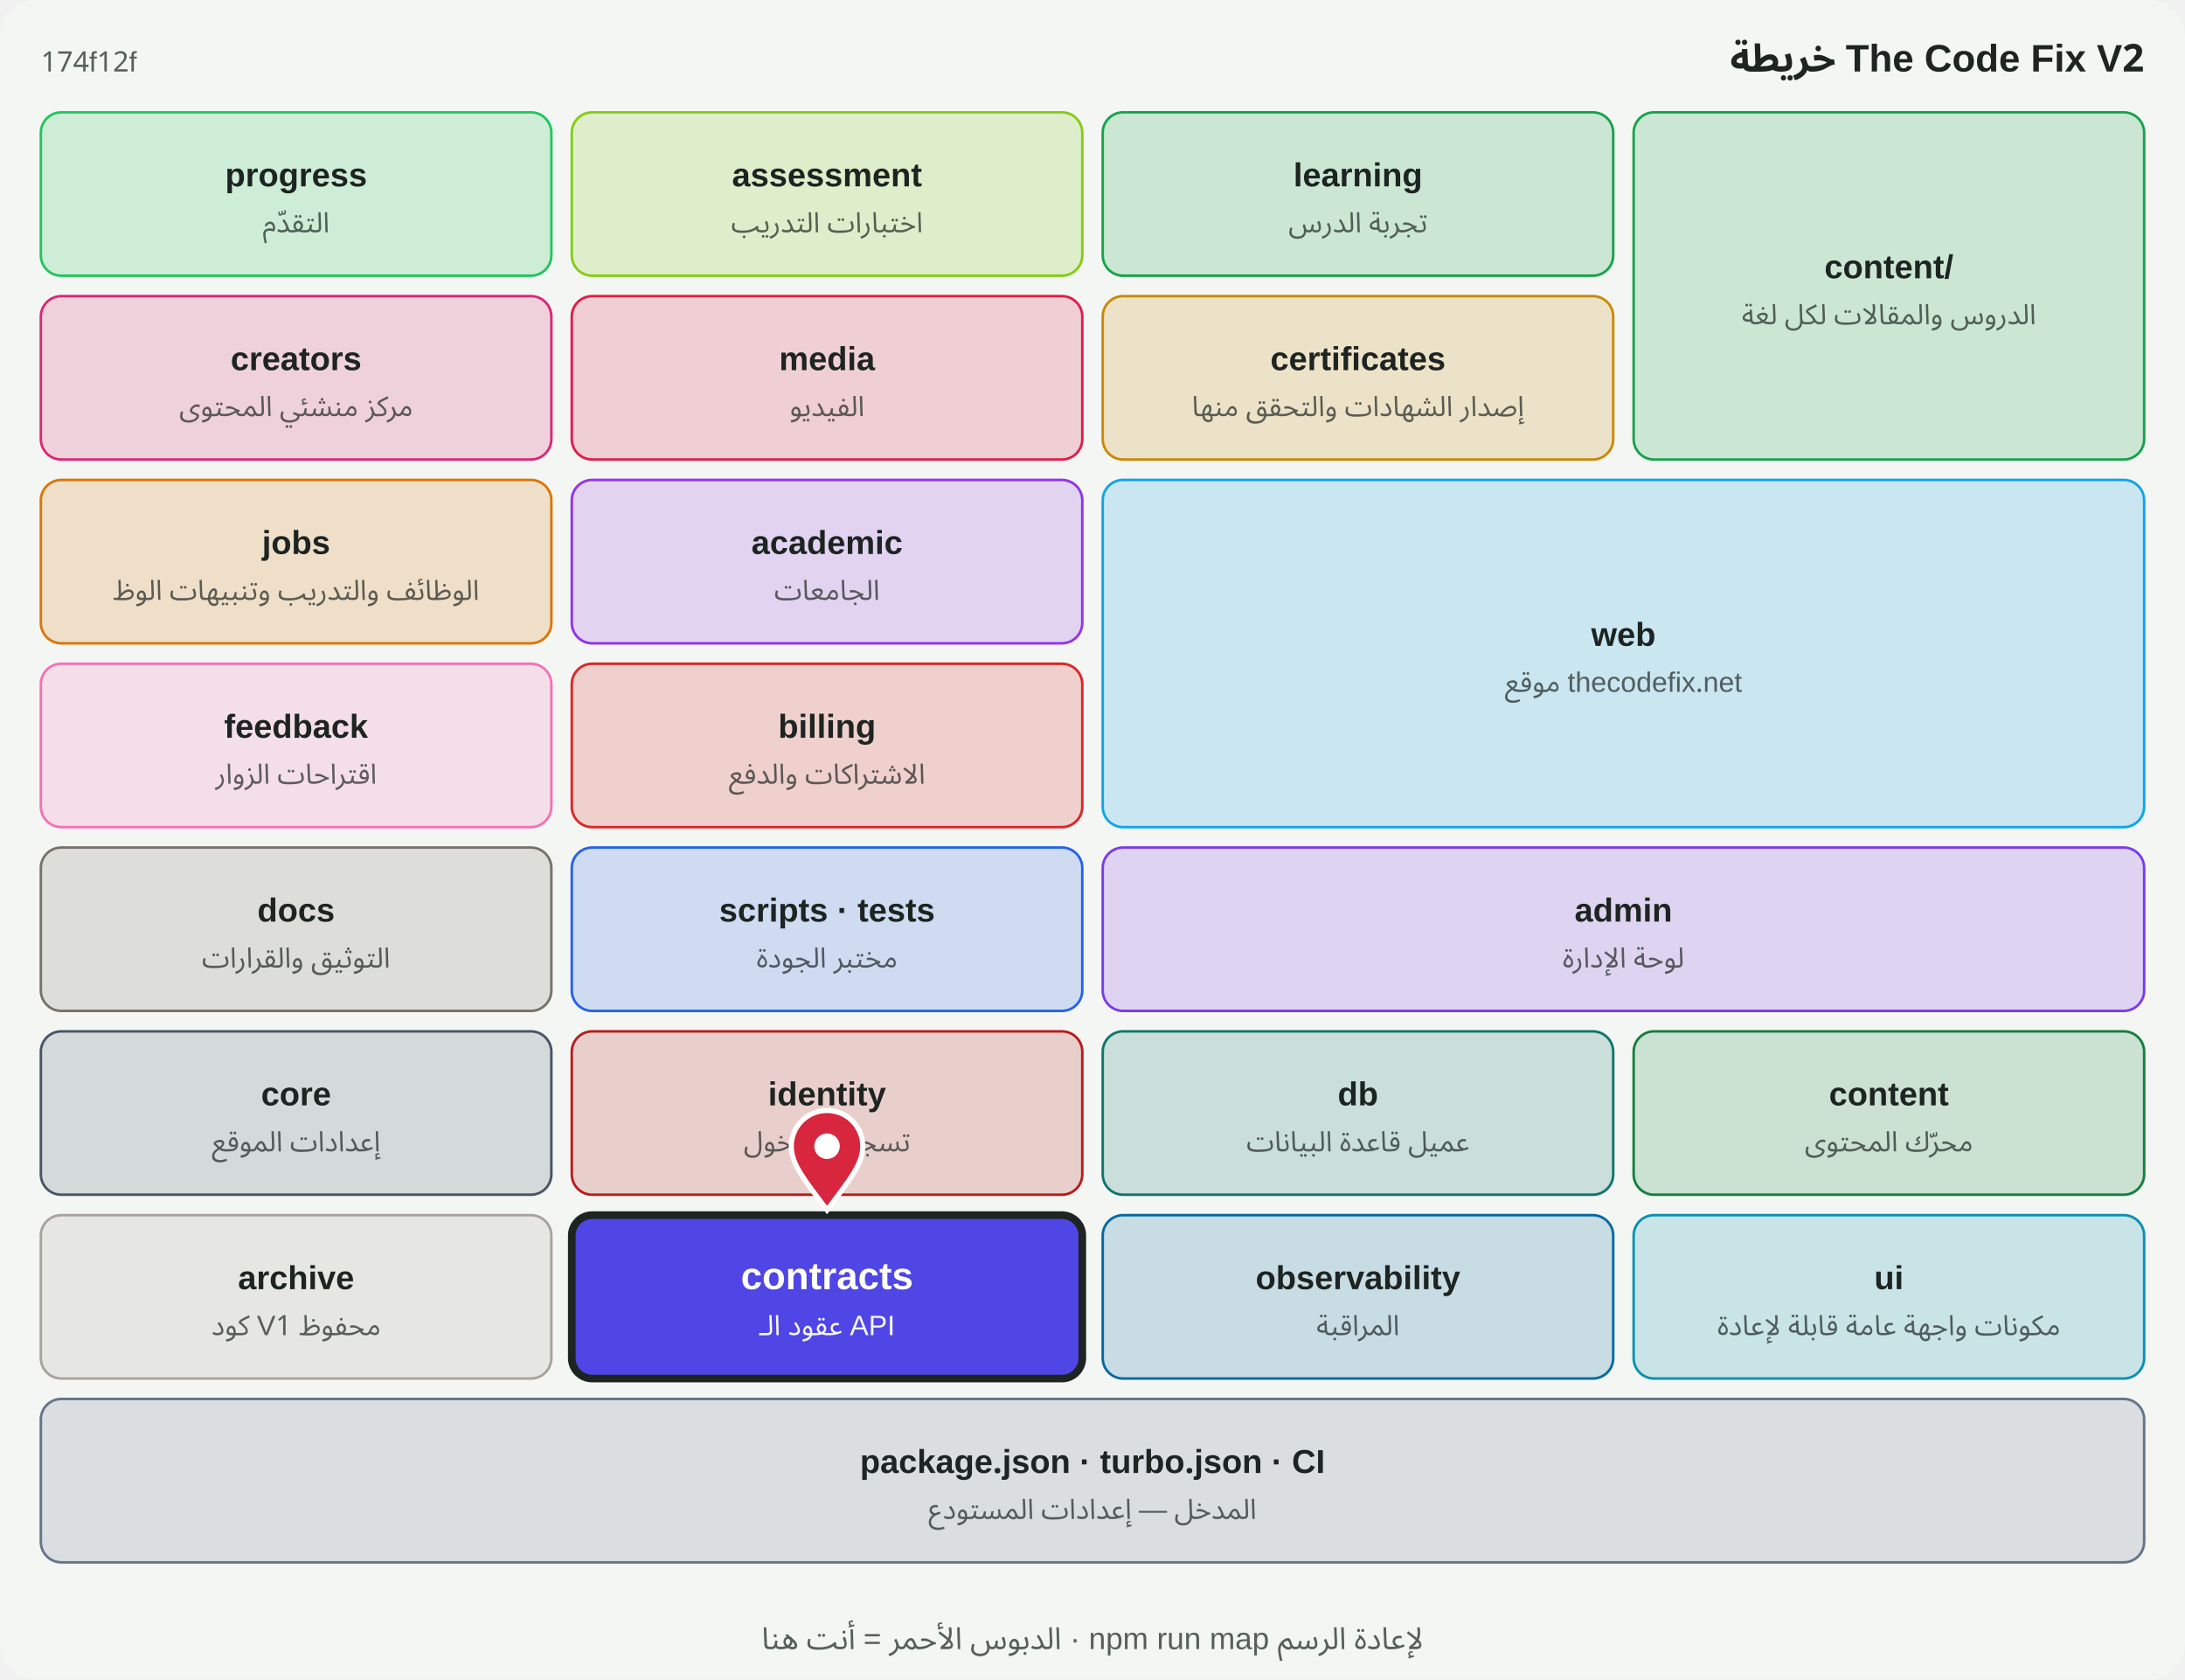
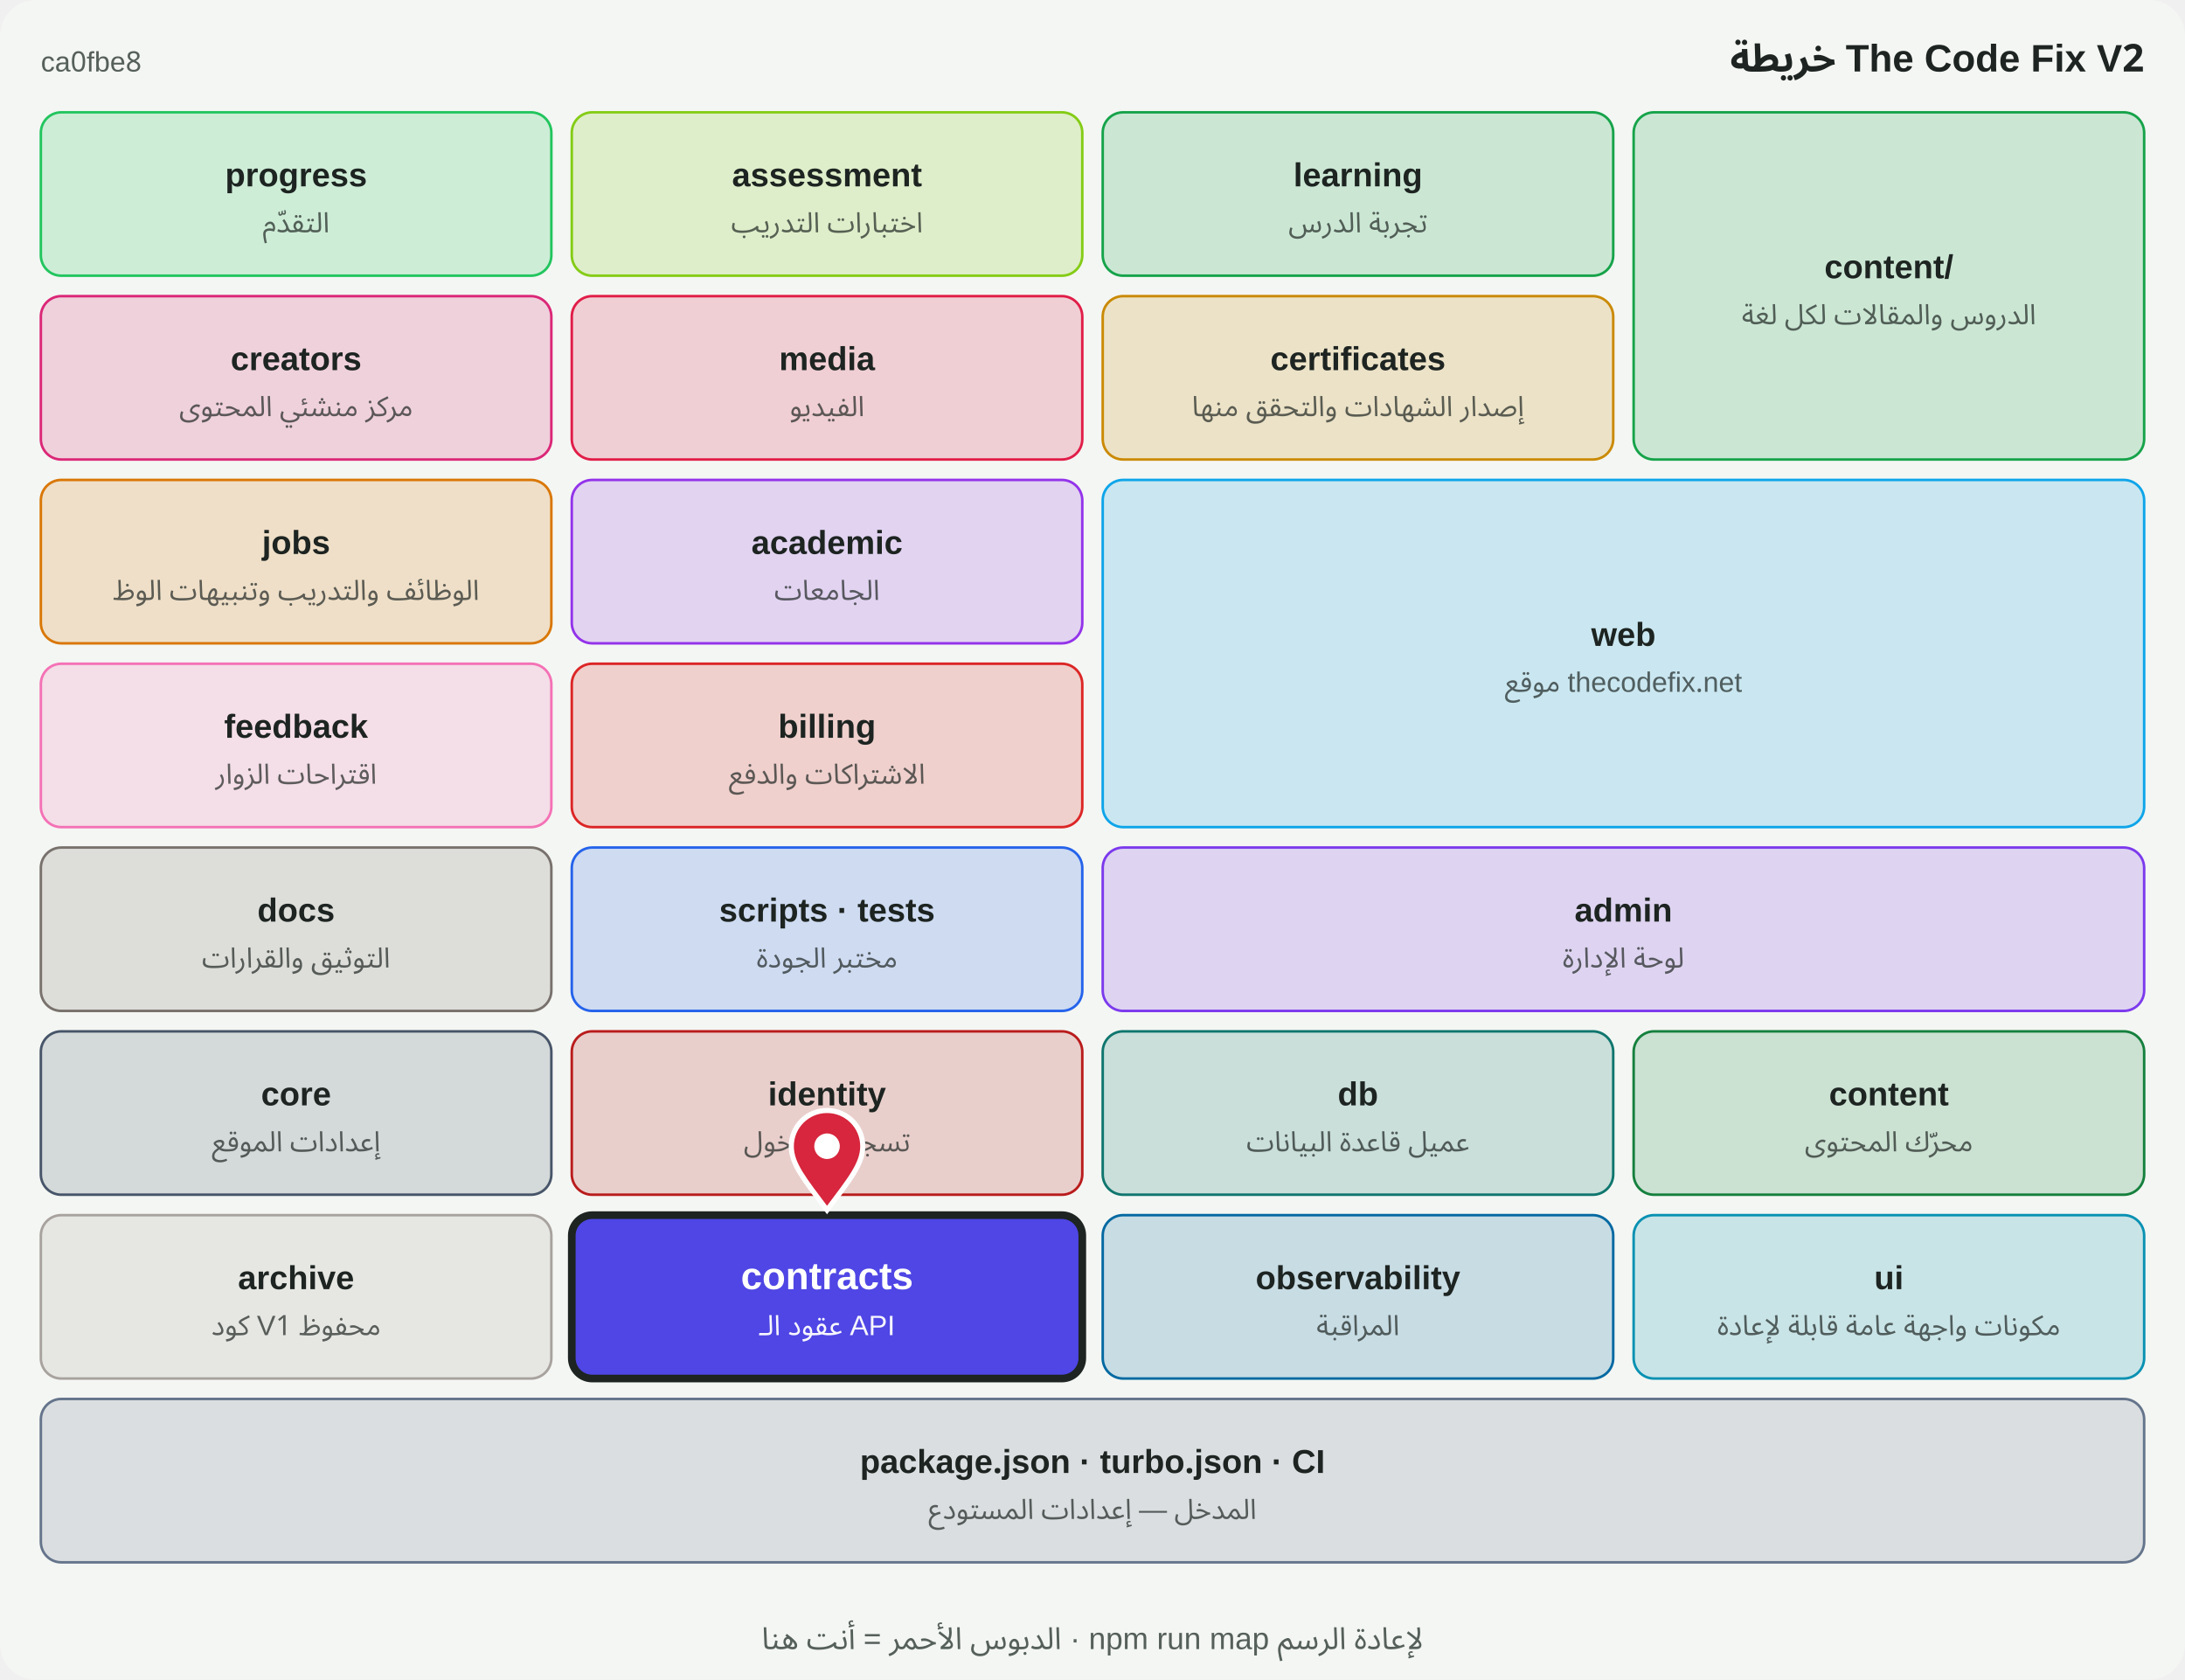
<svg xmlns="http://www.w3.org/2000/svg" viewBox="0 0 856 658" width="856" height="658" font-family="'Segoe UI', Tahoma, 'Noto Sans Arabic', Arial, sans-serif" role="img" aria-label="خريطة مشروع The Code Fix — عقود الـ API (zod) المشتركة بين الويب والموبايل (@tcf/contracts)">
  <rect width="856" height="658" rx="14" fill="#f4f6f3" />
  <text x="840" y="28" text-anchor="end" font-size="15" font-weight="700" fill="#1d2421">خريطة The Code Fix V2</text>
-   <text x="16" y="28" font-size="11" fill="#56605b">174f12f</text>
+   <text x="16" y="28" font-size="11" fill="#56605b">ca0fbe8</text>
  <g>
    <rect x="640" y="44" width="200" height="136" rx="8" fill="#16a34a" fill-opacity="0.18" stroke="#16a34a" stroke-width="1" />
    <text x="740" y="109" text-anchor="middle" font-size="13" font-weight="600" fill="#1d2421">content/</text>
    <text x="740" y="127" text-anchor="middle" font-size="11" fill="#1d2421" fill-opacity="0.7">الدروس والمقالات لكل لغة</text>
  </g>
  <g>
    <rect x="432" y="44" width="200" height="64" rx="8" fill="#16a34a" fill-opacity="0.18" stroke="#16a34a" stroke-width="1" />
    <text x="532" y="73" text-anchor="middle" font-size="13" font-weight="600" fill="#1d2421">learning</text>
    <text x="532" y="91" text-anchor="middle" font-size="11" fill="#1d2421" fill-opacity="0.7">تجربة الدرس</text>
  </g>
  <g>
    <rect x="224" y="44" width="200" height="64" rx="8" fill="#84cc16" fill-opacity="0.18" stroke="#84cc16" stroke-width="1" />
    <text x="324" y="73" text-anchor="middle" font-size="13" font-weight="600" fill="#1d2421">assessment</text>
    <text x="324" y="91" text-anchor="middle" font-size="11" fill="#1d2421" fill-opacity="0.7">اختبارات التدريب</text>
  </g>
  <g>
    <rect x="16" y="44" width="200" height="64" rx="8" fill="#22c55e" fill-opacity="0.18" stroke="#22c55e" stroke-width="1" />
    <text x="116" y="73" text-anchor="middle" font-size="13" font-weight="600" fill="#1d2421">progress</text>
    <text x="116" y="91" text-anchor="middle" font-size="11" fill="#1d2421" fill-opacity="0.7">التقدّم</text>
  </g>
  <g>
    <rect x="432" y="116" width="200" height="64" rx="8" fill="#ca8a04" fill-opacity="0.18" stroke="#ca8a04" stroke-width="1" />
    <text x="532" y="145" text-anchor="middle" font-size="13" font-weight="600" fill="#1d2421">certificates</text>
    <text x="532" y="163" text-anchor="middle" font-size="11" fill="#1d2421" fill-opacity="0.7">إصدار الشهادات والتحقق منها</text>
  </g>
  <g>
    <rect x="224" y="116" width="200" height="64" rx="8" fill="#e11d48" fill-opacity="0.18" stroke="#e11d48" stroke-width="1" />
    <text x="324" y="145" text-anchor="middle" font-size="13" font-weight="600" fill="#1d2421">media</text>
    <text x="324" y="163" text-anchor="middle" font-size="11" fill="#1d2421" fill-opacity="0.7">الفيديو</text>
  </g>
  <g>
    <rect x="16" y="116" width="200" height="64" rx="8" fill="#db2777" fill-opacity="0.18" stroke="#db2777" stroke-width="1" />
    <text x="116" y="145" text-anchor="middle" font-size="13" font-weight="600" fill="#1d2421">creators</text>
    <text x="116" y="163" text-anchor="middle" font-size="11" fill="#1d2421" fill-opacity="0.7">مركز منشئي المحتوى</text>
  </g>
  <g>
    <rect x="432" y="188" width="408" height="136" rx="8" fill="#0ea5e9" fill-opacity="0.18" stroke="#0ea5e9" stroke-width="1" />
    <text x="636" y="253" text-anchor="middle" font-size="13" font-weight="600" fill="#1d2421">web</text>
    <text x="636" y="271" text-anchor="middle" font-size="11" fill="#1d2421" fill-opacity="0.7">موقع thecodefix.net</text>
  </g>
  <g>
    <rect x="224" y="188" width="200" height="64" rx="8" fill="#9333ea" fill-opacity="0.18" stroke="#9333ea" stroke-width="1" />
    <text x="324" y="217" text-anchor="middle" font-size="13" font-weight="600" fill="#1d2421">academic</text>
    <text x="324" y="235" text-anchor="middle" font-size="11" fill="#1d2421" fill-opacity="0.7">الجامعات</text>
  </g>
  <g>
    <rect x="16" y="188" width="200" height="64" rx="8" fill="#d97706" fill-opacity="0.18" stroke="#d97706" stroke-width="1" />
    <text x="116" y="217" text-anchor="middle" font-size="13" font-weight="600" fill="#1d2421">jobs</text>
    <text x="116" y="235" text-anchor="middle" font-size="11" fill="#1d2421" fill-opacity="0.7">الوظائف والتدريب وتنبيهات الوظ</text>
  </g>
  <g>
    <rect x="224" y="260" width="200" height="64" rx="8" fill="#dc2626" fill-opacity="0.18" stroke="#dc2626" stroke-width="1" />
    <text x="324" y="289" text-anchor="middle" font-size="13" font-weight="600" fill="#1d2421">billing</text>
    <text x="324" y="307" text-anchor="middle" font-size="11" fill="#1d2421" fill-opacity="0.7">الاشتراكات والدفع</text>
  </g>
  <g>
    <rect x="16" y="260" width="200" height="64" rx="8" fill="#f472b6" fill-opacity="0.18" stroke="#f472b6" stroke-width="1" />
    <text x="116" y="289" text-anchor="middle" font-size="13" font-weight="600" fill="#1d2421">feedback</text>
    <text x="116" y="307" text-anchor="middle" font-size="11" fill="#1d2421" fill-opacity="0.7">اقتراحات الزوار</text>
  </g>
  <g>
    <rect x="432" y="332" width="408" height="64" rx="8" fill="#7c3aed" fill-opacity="0.18" stroke="#7c3aed" stroke-width="1" />
    <text x="636" y="361" text-anchor="middle" font-size="13" font-weight="600" fill="#1d2421">admin</text>
    <text x="636" y="379" text-anchor="middle" font-size="11" fill="#1d2421" fill-opacity="0.7">لوحة الإدارة</text>
  </g>
  <g>
    <rect x="224" y="332" width="200" height="64" rx="8" fill="#2563eb" fill-opacity="0.18" stroke="#2563eb" stroke-width="1" />
    <text x="324" y="361" text-anchor="middle" font-size="13" font-weight="600" fill="#1d2421">scripts · tests</text>
    <text x="324" y="379" text-anchor="middle" font-size="11" fill="#1d2421" fill-opacity="0.7">مختبر الجودة</text>
  </g>
  <g>
    <rect x="16" y="332" width="200" height="64" rx="8" fill="#78716c" fill-opacity="0.18" stroke="#78716c" stroke-width="1" />
    <text x="116" y="361" text-anchor="middle" font-size="13" font-weight="600" fill="#1d2421">docs</text>
    <text x="116" y="379" text-anchor="middle" font-size="11" fill="#1d2421" fill-opacity="0.7">التوثيق والقرارات</text>
  </g>
  <g>
    <rect x="640" y="404" width="200" height="64" rx="8" fill="#15803d" fill-opacity="0.18" stroke="#15803d" stroke-width="1" />
    <text x="740" y="433" text-anchor="middle" font-size="13" font-weight="600" fill="#1d2421">content</text>
    <text x="740" y="451" text-anchor="middle" font-size="11" fill="#1d2421" fill-opacity="0.7">محرّك المحتوى</text>
  </g>
  <g>
    <rect x="432" y="404" width="200" height="64" rx="8" fill="#0f766e" fill-opacity="0.18" stroke="#0f766e" stroke-width="1" />
    <text x="532" y="433" text-anchor="middle" font-size="13" font-weight="600" fill="#1d2421">db</text>
    <text x="532" y="451" text-anchor="middle" font-size="11" fill="#1d2421" fill-opacity="0.7">عميل قاعدة البيانات</text>
  </g>
  <g>
    <rect x="224" y="404" width="200" height="64" rx="8" fill="#b91c1c" fill-opacity="0.18" stroke="#b91c1c" stroke-width="1" />
    <text x="324" y="433" text-anchor="middle" font-size="13" font-weight="600" fill="#1d2421">identity</text>
    <text x="324" y="451" text-anchor="middle" font-size="11" fill="#1d2421" fill-opacity="0.7">تسجيل الدخول</text>
  </g>
  <g>
    <rect x="16" y="404" width="200" height="64" rx="8" fill="#475569" fill-opacity="0.18" stroke="#475569" stroke-width="1" />
    <text x="116" y="433" text-anchor="middle" font-size="13" font-weight="600" fill="#1d2421">core</text>
    <text x="116" y="451" text-anchor="middle" font-size="11" fill="#1d2421" fill-opacity="0.7">إعدادات الموقع</text>
  </g>
  <g>
    <rect x="640" y="476" width="200" height="64" rx="8" fill="#0891b2" fill-opacity="0.18" stroke="#0891b2" stroke-width="1" />
    <text x="740" y="505" text-anchor="middle" font-size="13" font-weight="600" fill="#1d2421">ui</text>
    <text x="740" y="523" text-anchor="middle" font-size="11" fill="#1d2421" fill-opacity="0.7">مكونات واجهة عامة قابلة لإعادة</text>
  </g>
  <g>
    <rect x="432" y="476" width="200" height="64" rx="8" fill="#0369a1" fill-opacity="0.18" stroke="#0369a1" stroke-width="1" />
    <text x="532" y="505" text-anchor="middle" font-size="13" font-weight="600" fill="#1d2421">observability</text>
    <text x="532" y="523" text-anchor="middle" font-size="11" fill="#1d2421" fill-opacity="0.7">المراقبة</text>
  </g>
  <g>
    <rect x="224" y="476" width="200" height="64" rx="8" fill="#4f46e5" fill-opacity="1" stroke="#1d2421" stroke-width="3" />
    <text x="324" y="505" text-anchor="middle" font-size="15" font-weight="700" fill="#ffffff">contracts</text>
    <text x="324" y="523" text-anchor="middle" font-size="11" fill="#ffffff" fill-opacity="0.95">عقود الـ API</text>
  </g>
  <path d="M324 474 c-9 -12 -14 -18 -14 -25 a14 14 0 0 1 28 0 c0 7 -5 13 -14 25z" fill="#d7263d" stroke="#fff" stroke-width="2" />
  <circle cx="324" cy="449" r="5" fill="#fff" />
  <g>
    <rect x="16" y="476" width="200" height="64" rx="8" fill="#a8a29e" fill-opacity="0.18" stroke="#a8a29e" stroke-width="1" />
    <text x="116" y="505" text-anchor="middle" font-size="13" font-weight="600" fill="#1d2421">archive</text>
    <text x="116" y="523" text-anchor="middle" font-size="11" fill="#1d2421" fill-opacity="0.7">كود V1 محفوظ</text>
  </g>
  <g>
    <rect x="16" y="548" width="824" height="64" rx="8" fill="#64748b" fill-opacity="0.18" stroke="#64748b" stroke-width="1" />
    <text x="428" y="577" text-anchor="middle" font-size="13" font-weight="600" fill="#1d2421">package.json · turbo.json · CI</text>
    <text x="428" y="595" text-anchor="middle" font-size="11" fill="#1d2421" fill-opacity="0.7">المدخل — إعدادات المستودع</text>
  </g>
  <text x="428" y="646" text-anchor="middle" font-size="12" fill="#56605b">الدبوس الأحمر = أنت هنا · npm run map لإعادة الرسم</text>
</svg>
